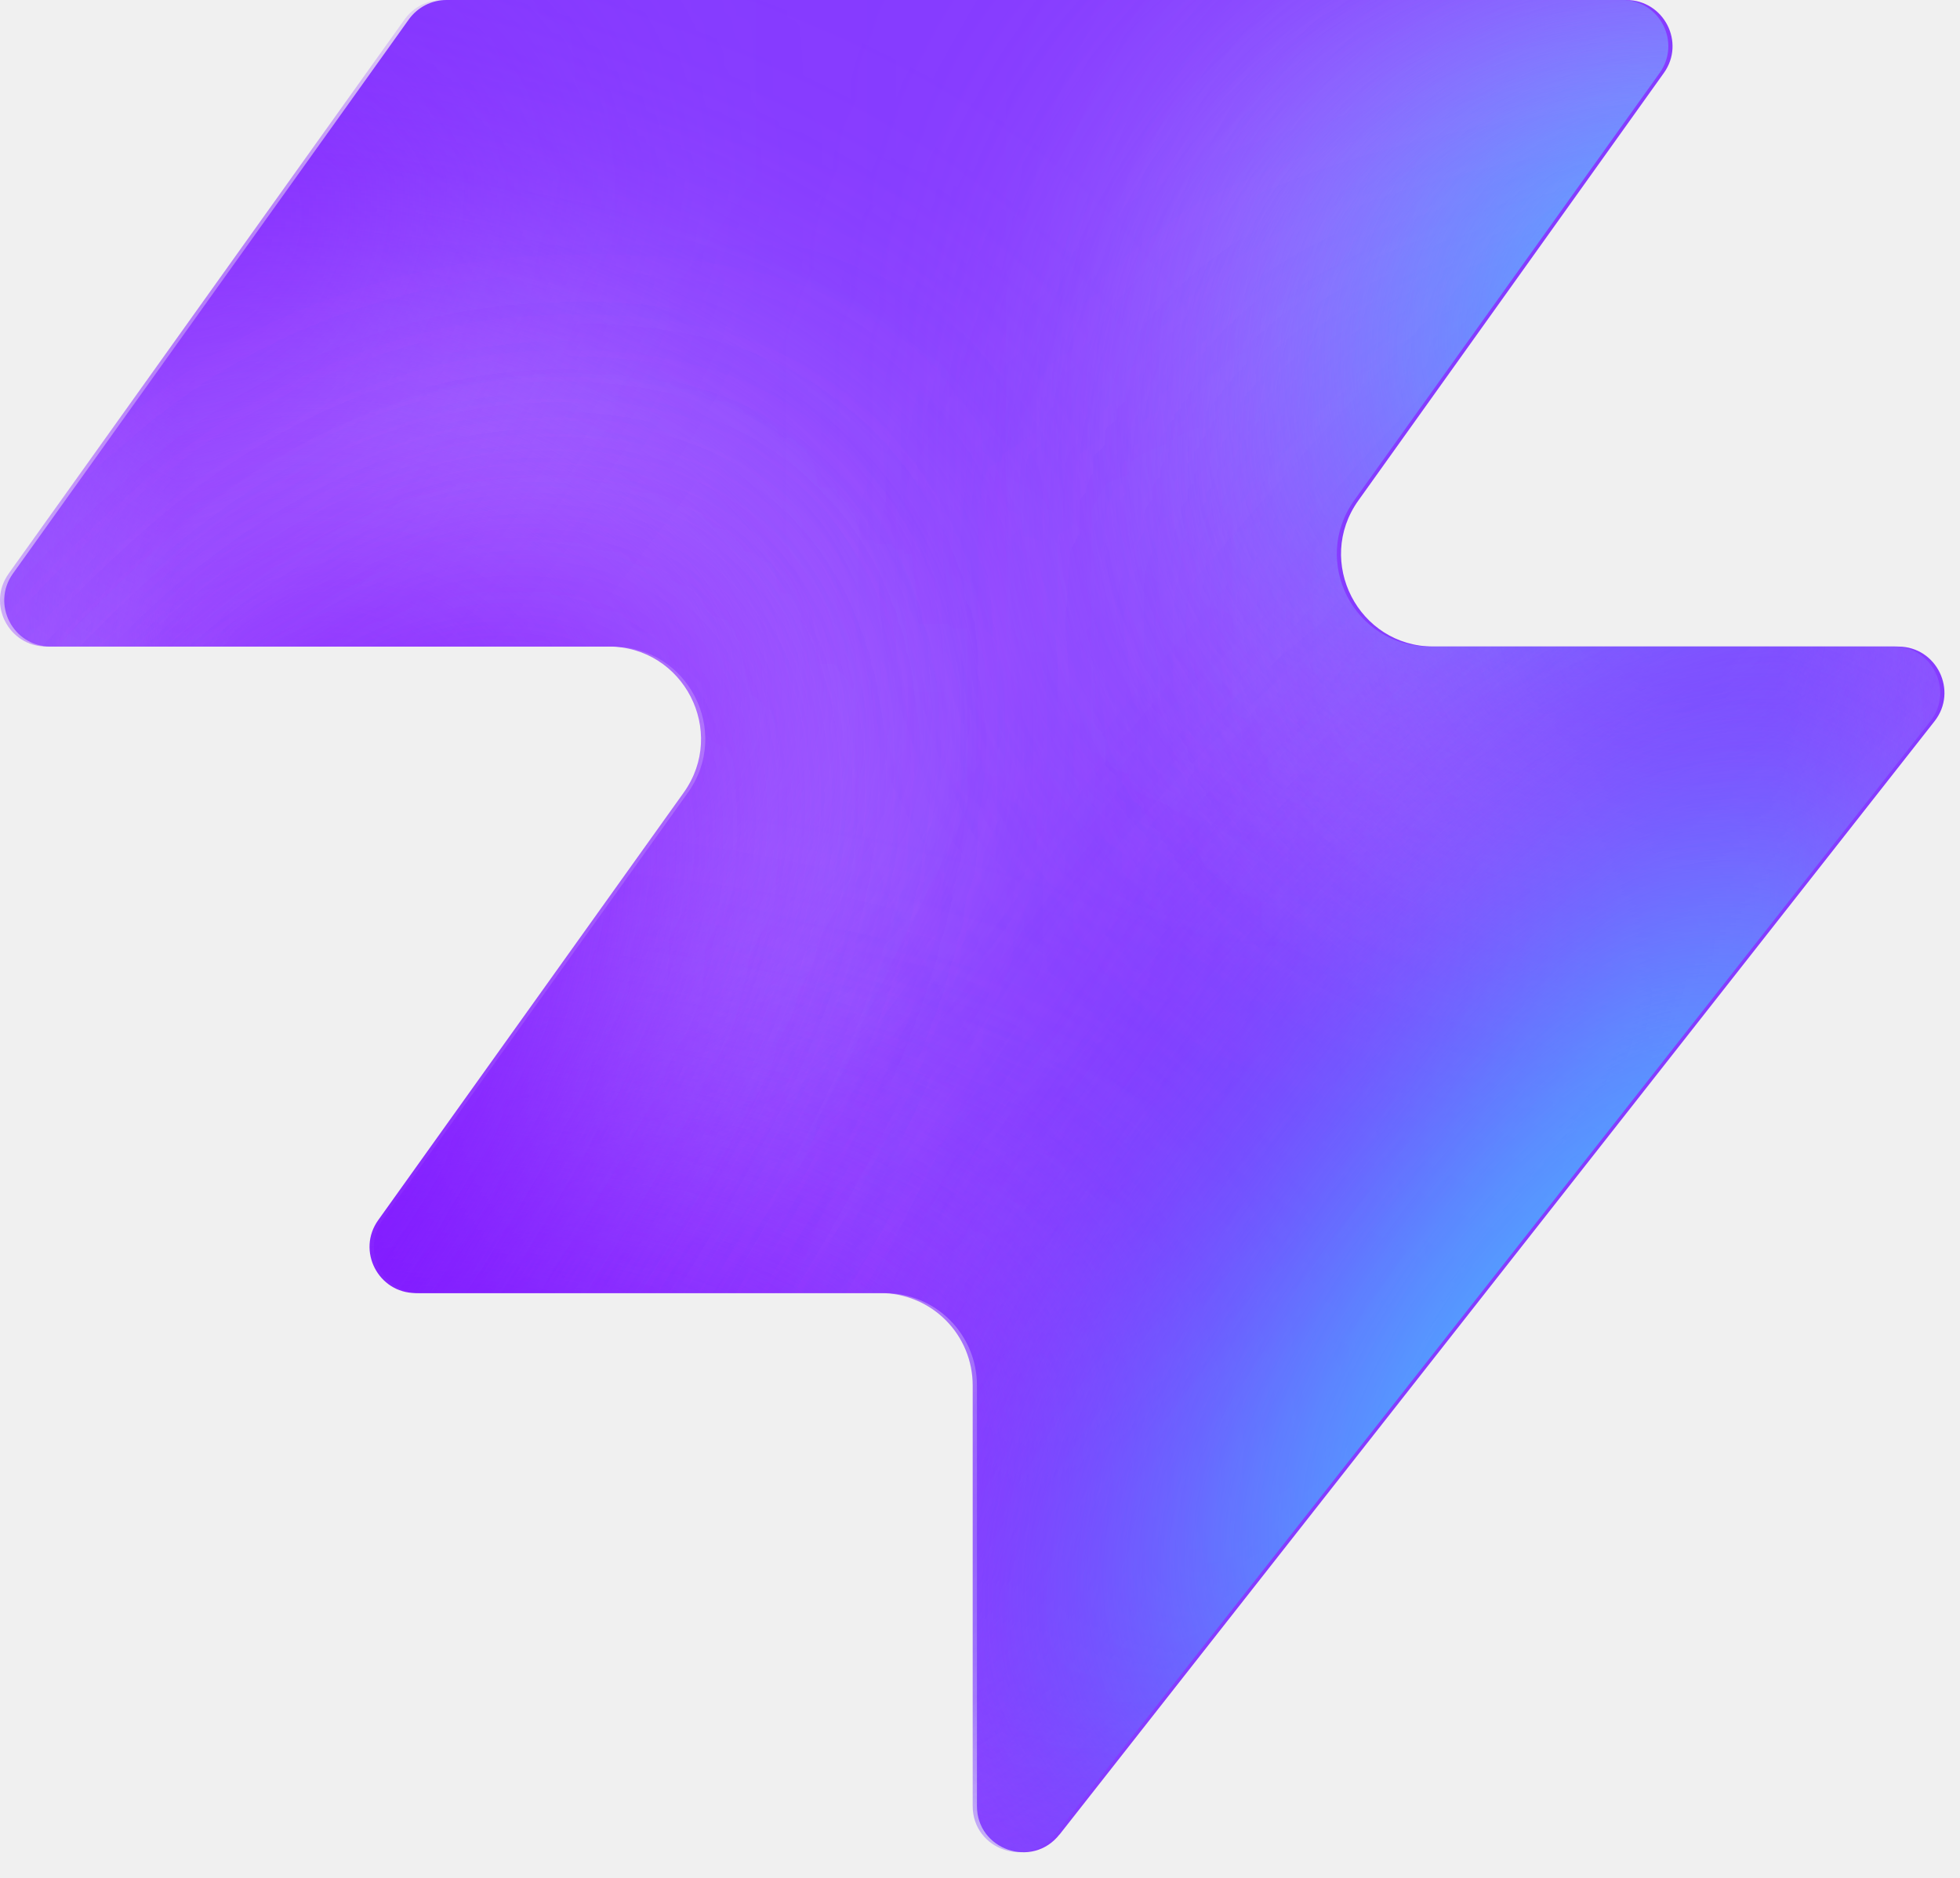
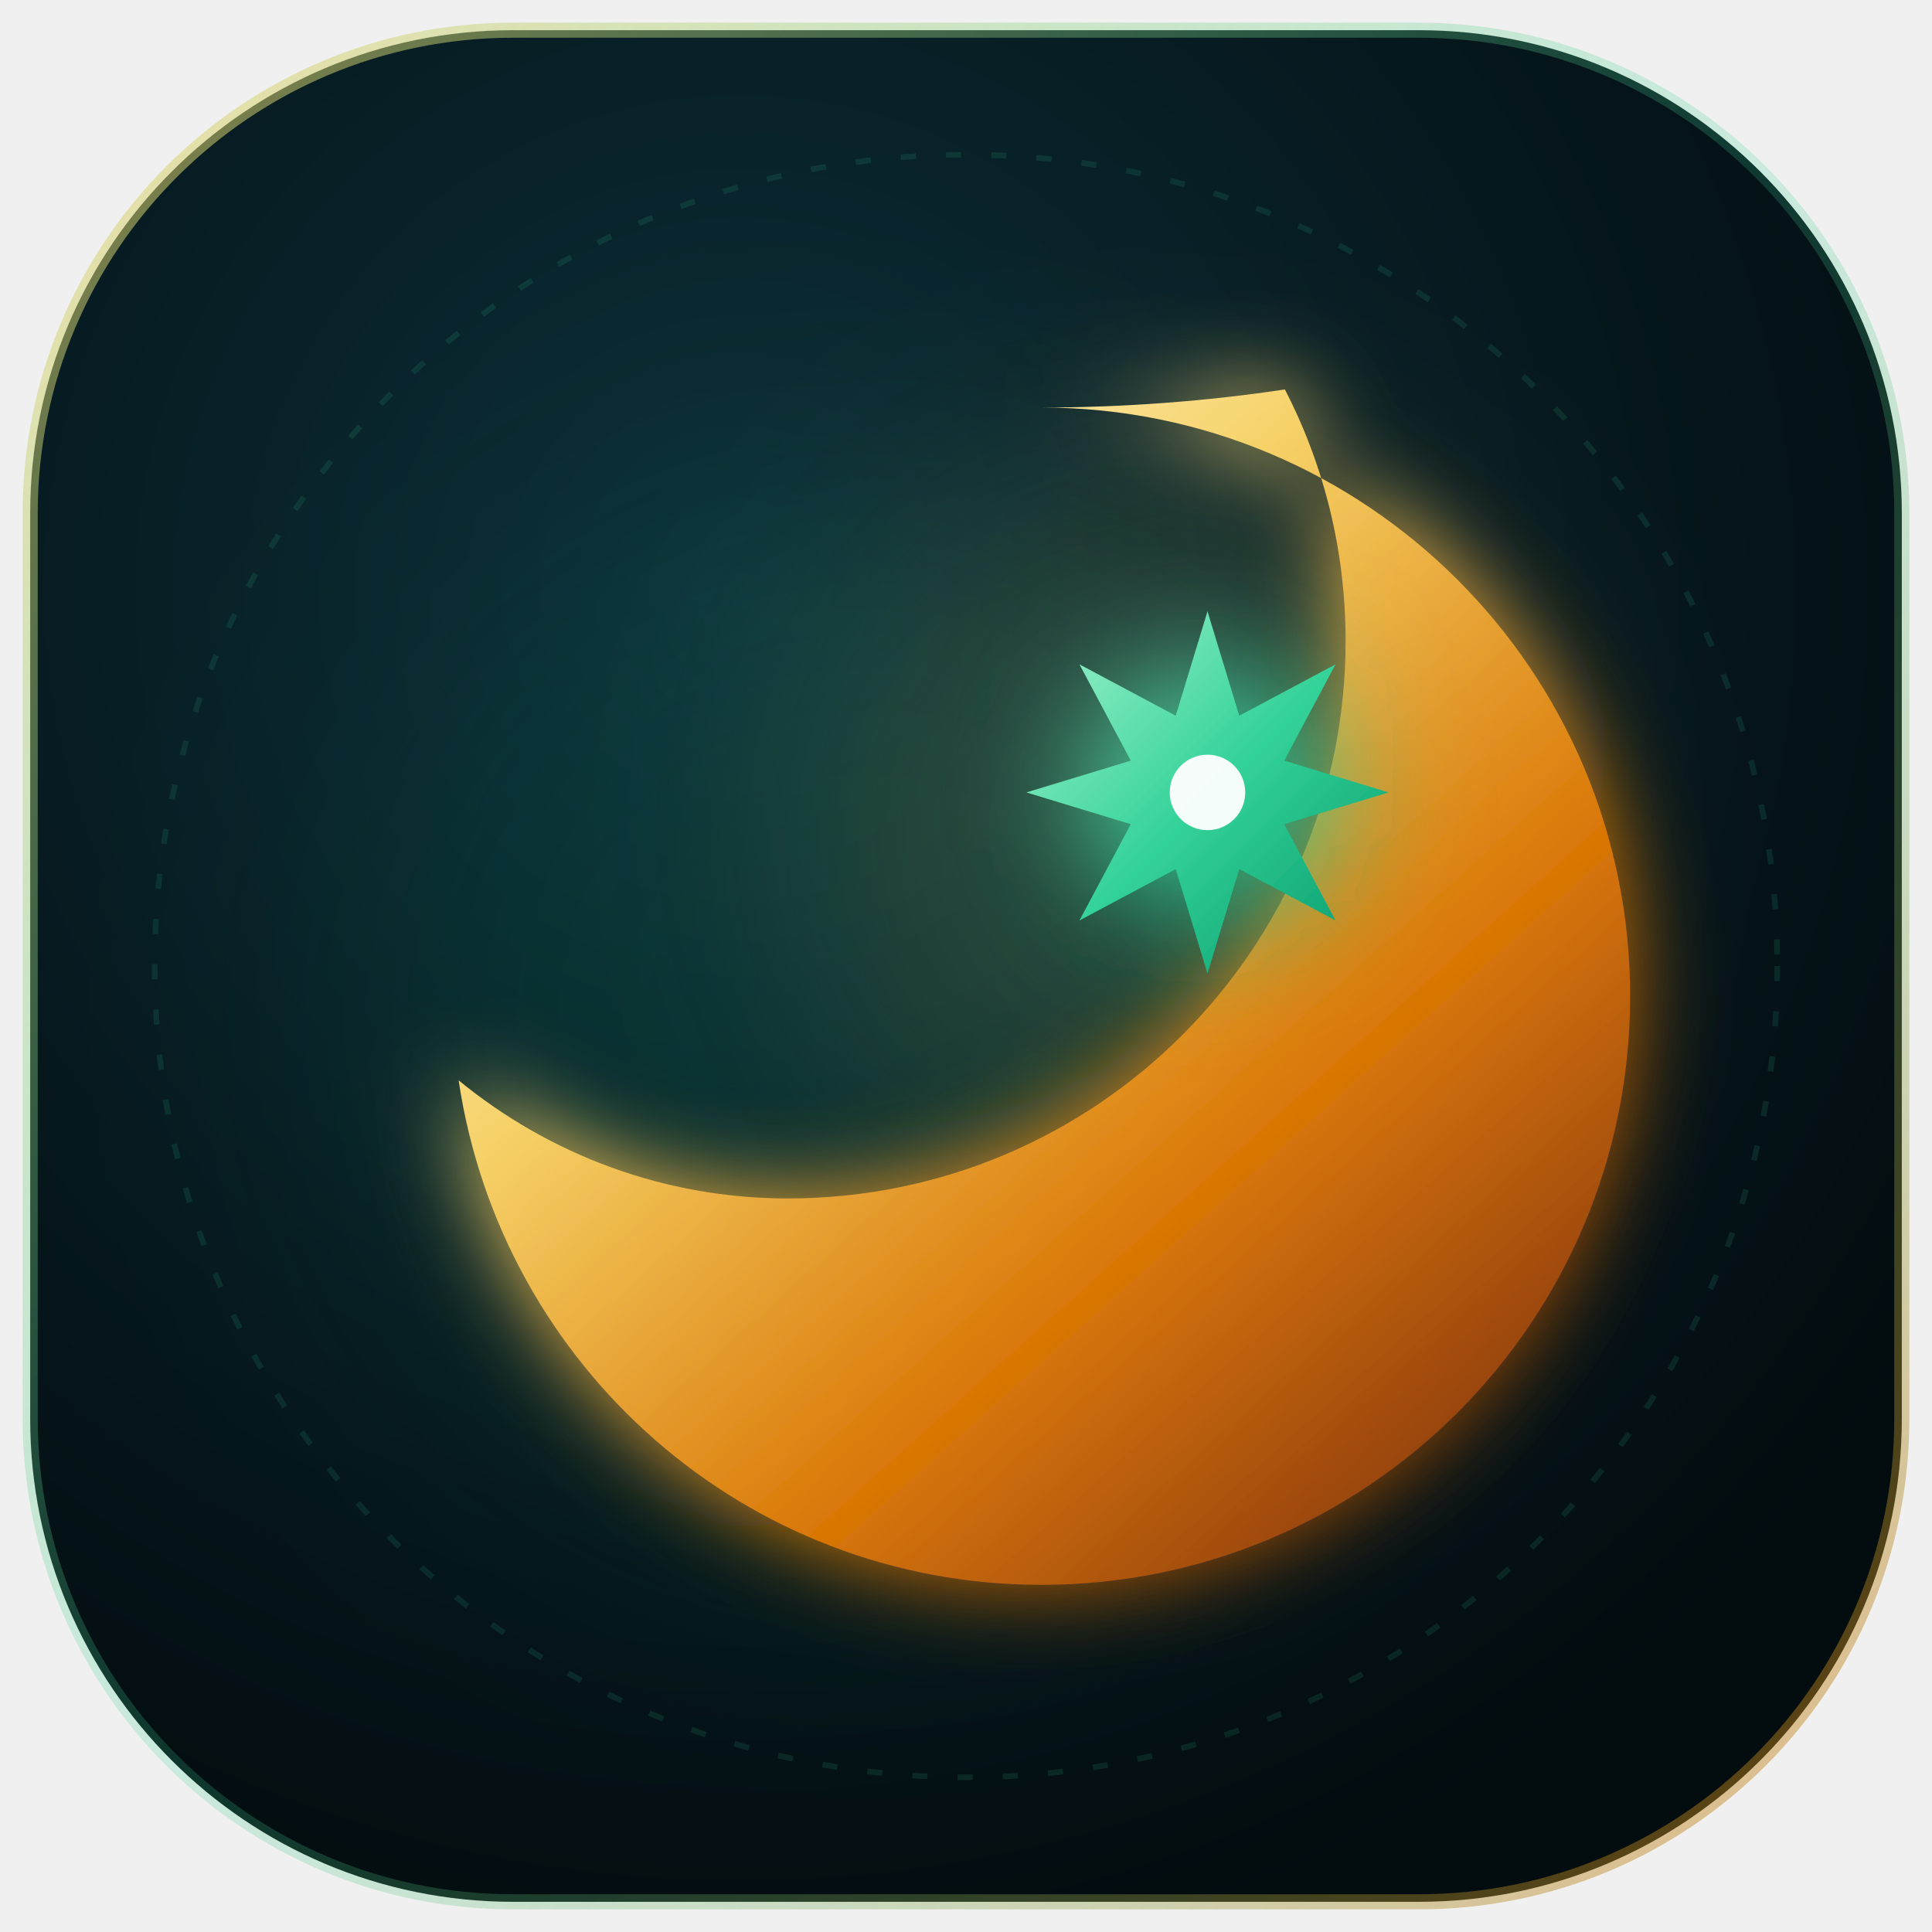
- <svg xmlns="http://www.w3.org/2000/svg" width="48" height="46" fill="none" viewBox="0 0 48 46">
-   <path fill="#863bff" d="M25.946 44.938c-.664.845-2.021.375-2.021-.698V33.937a2.26 2.26 0 0 0-2.262-2.262H10.287c-.92 0-1.456-1.04-.92-1.788l7.48-10.471c1.07-1.497 0-3.578-1.842-3.578H1.237c-.92 0-1.456-1.04-.92-1.788L10.013.474c.214-.297.556-.474.92-.474h28.894c.92 0 1.456 1.04.92 1.788l-7.48 10.471c-1.07 1.498 0 3.579 1.842 3.579h11.377c.943 0 1.473 1.088.89 1.83L25.947 44.94z" style="fill:#863bff;fill:color(display-p3 .525 .23 1);fill-opacity:1" />
-   <mask id="a" width="48" height="46" x="0" y="0" maskUnits="userSpaceOnUse" style="mask-type:alpha">
-     <path fill="#000" d="M25.842 44.938c-.664.844-2.021.375-2.021-.698V33.937a2.26 2.26 0 0 0-2.262-2.262H10.183c-.92 0-1.456-1.04-.92-1.788l7.48-10.471c1.07-1.498 0-3.579-1.842-3.579H1.133c-.92 0-1.456-1.04-.92-1.787L9.91.473c.214-.297.556-.474.92-.474h28.894c.92 0 1.456 1.04.92 1.788l-7.48 10.471c-1.07 1.498 0 3.578 1.842 3.578h11.377c.943 0 1.473 1.088.89 1.832L25.843 44.94z" style="fill:#000;fill-opacity:1" />
-   </mask>
-   <g mask="url(#a)">
-     <g filter="url(#b)">
-       <ellipse cx="5.508" cy="14.704" fill="#ede6ff" rx="5.508" ry="14.704" style="fill:#ede6ff;fill:color(display-p3 .927 .903 1);fill-opacity:1" transform="matrix(.00324 1 1 -.00324 -4.47 31.516)" />
-     </g>
-     <g filter="url(#c)">
-       <ellipse cx="10.399" cy="29.851" fill="#ede6ff" rx="10.399" ry="29.851" style="fill:#ede6ff;fill:color(display-p3 .927 .903 1);fill-opacity:1" transform="matrix(.00324 1 1 -.00324 -39.328 7.883)" />
-     </g>
-     <g filter="url(#d)">
-       <ellipse cx="5.508" cy="30.487" fill="#7e14ff" rx="5.508" ry="30.487" style="fill:#7e14ff;fill:color(display-p3 .492 .077 1);fill-opacity:1" transform="rotate(89.814 -25.913 -14.639)scale(1 -1)" />
-     </g>
-     <g filter="url(#e)">
-       <ellipse cx="5.508" cy="30.599" fill="#7e14ff" rx="5.508" ry="30.599" style="fill:#7e14ff;fill:color(display-p3 .492 .077 1);fill-opacity:1" transform="rotate(89.814 -32.644 -3.334)scale(1 -1)" />
-     </g>
-     <g filter="url(#f)">
-       <ellipse cx="5.508" cy="30.599" fill="#7e14ff" rx="5.508" ry="30.599" style="fill:#7e14ff;fill:color(display-p3 .492 .077 1);fill-opacity:1" transform="matrix(.00324 1 1 -.00324 -34.34 30.47)" />
-     </g>
-     <g filter="url(#g)">
-       <ellipse cx="14.072" cy="22.078" fill="#ede6ff" rx="14.072" ry="22.078" style="fill:#ede6ff;fill:color(display-p3 .927 .903 1);fill-opacity:1" transform="rotate(93.35 24.506 48.493)scale(-1 1)" />
-     </g>
-     <g filter="url(#h)">
-       <ellipse cx="3.47" cy="21.501" fill="#7e14ff" rx="3.47" ry="21.501" style="fill:#7e14ff;fill:color(display-p3 .492 .077 1);fill-opacity:1" transform="rotate(89.009 28.708 47.59)scale(-1 1)" />
-     </g>
-     <g filter="url(#i)">
-       <ellipse cx="3.47" cy="21.501" fill="#7e14ff" rx="3.47" ry="21.501" style="fill:#7e14ff;fill:color(display-p3 .492 .077 1);fill-opacity:1" transform="rotate(89.009 28.708 47.59)scale(-1 1)" />
-     </g>
-     <g filter="url(#j)">
-       <ellipse cx=".387" cy="8.972" fill="#7e14ff" rx="4.407" ry="29.108" style="fill:#7e14ff;fill:color(display-p3 .492 .077 1);fill-opacity:1" transform="rotate(39.51 .387 8.972)" />
-     </g>
-     <g filter="url(#k)">
-       <ellipse cx="47.523" cy="-6.092" fill="#7e14ff" rx="4.407" ry="29.108" style="fill:#7e14ff;fill:color(display-p3 .492 .077 1);fill-opacity:1" transform="rotate(37.892 47.523 -6.092)" />
-     </g>
-     <g filter="url(#l)">
-       <ellipse cx="41.412" cy="6.333" fill="#47bfff" rx="5.971" ry="9.665" style="fill:#47bfff;fill:color(display-p3 .28 .748 1);fill-opacity:1" transform="rotate(37.892 41.412 6.333)" />
-     </g>
-     <g filter="url(#m)">
-       <ellipse cx="-1.879" cy="38.332" fill="#7e14ff" rx="4.407" ry="29.108" style="fill:#7e14ff;fill:color(display-p3 .492 .077 1);fill-opacity:1" transform="rotate(37.892 -1.88 38.332)" />
-     </g>
-     <g filter="url(#n)">
-       <ellipse cx="-1.879" cy="38.332" fill="#7e14ff" rx="4.407" ry="29.108" style="fill:#7e14ff;fill:color(display-p3 .492 .077 1);fill-opacity:1" transform="rotate(37.892 -1.88 38.332)" />
-     </g>
-     <g filter="url(#o)">
-       <ellipse cx="35.651" cy="29.907" fill="#7e14ff" rx="4.407" ry="29.108" style="fill:#7e14ff;fill:color(display-p3 .492 .077 1);fill-opacity:1" transform="rotate(37.892 35.651 29.907)" />
-     </g>
-     <g filter="url(#p)">
-       <ellipse cx="38.418" cy="32.4" fill="#47bfff" rx="5.971" ry="15.297" style="fill:#47bfff;fill:color(display-p3 .28 .748 1);fill-opacity:1" transform="rotate(37.892 38.418 32.4)" />
-     </g>
-   </g>
+ <svg xmlns="http://www.w3.org/2000/svg" viewBox="0 0 512 512" width="512" height="512">
  <defs>
-     <filter id="b" width="60.045" height="41.654" x="-19.77" y="16.149" color-interpolation-filters="sRGB" filterUnits="userSpaceOnUse">
-       <feFlood flood-opacity="0" result="BackgroundImageFix" />
-       <feBlend in="SourceGraphic" in2="BackgroundImageFix" result="shape" />
-       <feGaussianBlur result="effect1_foregroundBlur_2002_17158" stdDeviation="7.659" />
+     <radialGradient id="bgGrad" cx="38%" cy="30%" r="75%">
+       <stop offset="0%" stop-color="#0c2f38" />
+       <stop offset="60%" stop-color="#06181e" />
+       <stop offset="100%" stop-color="#030c0f" />
+     </radialGradient>
+     <linearGradient id="goldCrescent" x1="15%" y1="10%" x2="85%" y2="90%">
+       <stop offset="0%" stop-color="#fff4cc" />
+       <stop offset="30%" stop-color="#f6d268" />
+       <stop offset="70%" stop-color="#d97706" />
+       <stop offset="100%" stop-color="#92400e" />
+     </linearGradient>
+     <linearGradient id="emeraldStar" x1="0%" y1="0%" x2="100%" y2="100%">
+       <stop offset="0%" stop-color="#a7f3d0" />
+       <stop offset="50%" stop-color="#34d399" />
+       <stop offset="100%" stop-color="#059669" />
+     </linearGradient>
+     <linearGradient id="borderGrad" x1="0%" y1="0%" x2="100%" y2="100%">
+       <stop offset="0%" stop-color="#f6d268" stop-opacity="0.6" />
+       <stop offset="50%" stop-color="#34d399" stop-opacity="0.2" />
+       <stop offset="100%" stop-color="#d97706" stop-opacity="0.5" />
+     </linearGradient>
+     <filter id="goldGlow" x="-20%" y="-20%" width="140%" height="140%">
+       <feGaussianBlur stdDeviation="12" result="blur" />
+       <feComposite in="SourceGraphic" in2="blur" operator="over" />
    </filter>
-     <filter id="c" width="90.34" height="51.437" x="-54.613" y="-7.533" color-interpolation-filters="sRGB" filterUnits="userSpaceOnUse">
-       <feFlood flood-opacity="0" result="BackgroundImageFix" />
-       <feBlend in="SourceGraphic" in2="BackgroundImageFix" result="shape" />
-       <feGaussianBlur result="effect1_foregroundBlur_2002_17158" stdDeviation="7.659" />
-     </filter>
-     <filter id="d" width="79.355" height="29.4" x="-49.64" y="2.03" color-interpolation-filters="sRGB" filterUnits="userSpaceOnUse">
-       <feFlood flood-opacity="0" result="BackgroundImageFix" />
-       <feBlend in="SourceGraphic" in2="BackgroundImageFix" result="shape" />
-       <feGaussianBlur result="effect1_foregroundBlur_2002_17158" stdDeviation="4.596" />
-     </filter>
-     <filter id="e" width="79.579" height="29.4" x="-45.045" y="20.029" color-interpolation-filters="sRGB" filterUnits="userSpaceOnUse">
-       <feFlood flood-opacity="0" result="BackgroundImageFix" />
-       <feBlend in="SourceGraphic" in2="BackgroundImageFix" result="shape" />
-       <feGaussianBlur result="effect1_foregroundBlur_2002_17158" stdDeviation="4.596" />
-     </filter>
-     <filter id="f" width="79.579" height="29.4" x="-43.513" y="21.178" color-interpolation-filters="sRGB" filterUnits="userSpaceOnUse">
-       <feFlood flood-opacity="0" result="BackgroundImageFix" />
-       <feBlend in="SourceGraphic" in2="BackgroundImageFix" result="shape" />
-       <feGaussianBlur result="effect1_foregroundBlur_2002_17158" stdDeviation="4.596" />
-     </filter>
-     <filter id="g" width="74.749" height="58.852" x="15.756" y="-17.901" color-interpolation-filters="sRGB" filterUnits="userSpaceOnUse">
-       <feFlood flood-opacity="0" result="BackgroundImageFix" />
-       <feBlend in="SourceGraphic" in2="BackgroundImageFix" result="shape" />
-       <feGaussianBlur result="effect1_foregroundBlur_2002_17158" stdDeviation="7.659" />
-     </filter>
-     <filter id="h" width="61.377" height="25.362" x="23.548" y="2.284" color-interpolation-filters="sRGB" filterUnits="userSpaceOnUse">
-       <feFlood flood-opacity="0" result="BackgroundImageFix" />
-       <feBlend in="SourceGraphic" in2="BackgroundImageFix" result="shape" />
-       <feGaussianBlur result="effect1_foregroundBlur_2002_17158" stdDeviation="4.596" />
-     </filter>
-     <filter id="i" width="61.377" height="25.362" x="23.548" y="2.284" color-interpolation-filters="sRGB" filterUnits="userSpaceOnUse">
-       <feFlood flood-opacity="0" result="BackgroundImageFix" />
-       <feBlend in="SourceGraphic" in2="BackgroundImageFix" result="shape" />
-       <feGaussianBlur result="effect1_foregroundBlur_2002_17158" stdDeviation="4.596" />
-     </filter>
-     <filter id="j" width="56.045" height="63.649" x="-27.636" y="-22.853" color-interpolation-filters="sRGB" filterUnits="userSpaceOnUse">
-       <feFlood flood-opacity="0" result="BackgroundImageFix" />
-       <feBlend in="SourceGraphic" in2="BackgroundImageFix" result="shape" />
-       <feGaussianBlur result="effect1_foregroundBlur_2002_17158" stdDeviation="4.596" />
-     </filter>
-     <filter id="k" width="54.814" height="64.646" x="20.116" y="-38.415" color-interpolation-filters="sRGB" filterUnits="userSpaceOnUse">
-       <feFlood flood-opacity="0" result="BackgroundImageFix" />
-       <feBlend in="SourceGraphic" in2="BackgroundImageFix" result="shape" />
-       <feGaussianBlur result="effect1_foregroundBlur_2002_17158" stdDeviation="4.596" />
-     </filter>
-     <filter id="l" width="33.541" height="35.313" x="24.641" y="-11.323" color-interpolation-filters="sRGB" filterUnits="userSpaceOnUse">
-       <feFlood flood-opacity="0" result="BackgroundImageFix" />
-       <feBlend in="SourceGraphic" in2="BackgroundImageFix" result="shape" />
-       <feGaussianBlur result="effect1_foregroundBlur_2002_17158" stdDeviation="4.596" />
-     </filter>
-     <filter id="m" width="54.814" height="64.646" x="-29.286" y="6.009" color-interpolation-filters="sRGB" filterUnits="userSpaceOnUse">
-       <feFlood flood-opacity="0" result="BackgroundImageFix" />
-       <feBlend in="SourceGraphic" in2="BackgroundImageFix" result="shape" />
-       <feGaussianBlur result="effect1_foregroundBlur_2002_17158" stdDeviation="4.596" />
-     </filter>
-     <filter id="n" width="54.814" height="64.646" x="-29.286" y="6.009" color-interpolation-filters="sRGB" filterUnits="userSpaceOnUse">
-       <feFlood flood-opacity="0" result="BackgroundImageFix" />
-       <feBlend in="SourceGraphic" in2="BackgroundImageFix" result="shape" />
-       <feGaussianBlur result="effect1_foregroundBlur_2002_17158" stdDeviation="4.596" />
-     </filter>
-     <filter id="o" width="54.814" height="64.646" x="8.244" y="-2.416" color-interpolation-filters="sRGB" filterUnits="userSpaceOnUse">
-       <feFlood flood-opacity="0" result="BackgroundImageFix" />
-       <feBlend in="SourceGraphic" in2="BackgroundImageFix" result="shape" />
-       <feGaussianBlur result="effect1_foregroundBlur_2002_17158" stdDeviation="4.596" />
-     </filter>
-     <filter id="p" width="39.409" height="43.623" x="18.713" y="10.588" color-interpolation-filters="sRGB" filterUnits="userSpaceOnUse">
-       <feFlood flood-opacity="0" result="BackgroundImageFix" />
-       <feBlend in="SourceGraphic" in2="BackgroundImageFix" result="shape" />
-       <feGaussianBlur result="effect1_foregroundBlur_2002_17158" stdDeviation="4.596" />
+     <filter id="emeraldGlow" x="-30%" y="-30%" width="160%" height="160%">
+       <feGaussianBlur stdDeviation="16" result="blur" />
+       <feComposite in="SourceGraphic" in2="blur" operator="over" />
    </filter>
  </defs>
+   <rect x="8" y="8" width="496" height="496" rx="128" fill="url(#bgGrad)" stroke="url(#borderGrad)" stroke-width="4" />
+   <circle cx="230" cy="270" r="140" fill="#10b981" opacity="0.1" filter="blur(40px)" />
+   <circle cx="310" cy="220" r="100" fill="#f6d268" opacity="0.12" filter="blur(30px)" />
+   <circle cx="256" cy="256" r="215" fill="none" stroke="rgba(52, 211, 153, 0.12)" stroke-width="1.5" stroke-dasharray="4 8" />
+   <path d="M 276,108 C 362.156,108 432,177.844 432,264 C 432,350.156 362.156,420 276,420 C 197.67,420 132.88,362.24 121.54,286.3 C 145.42,305.86 175.76,317.6 208.8,317.6 C 290.42,317.6 356.6,251.42 356.6,169.8 C 356.6,145.8 350.8,123.1 340.5,103.2 C 320.1,106.3 297.8,108 276,108 Z" fill="url(#goldCrescent)" filter="url(#goldGlow)" />
+   <polygon points="320.00,162.00 328.42,189.67 353.94,176.06 340.33,201.58 368.00,210.00 340.33,218.42 353.94,243.94 328.42,230.33 320.00,258.00 311.58,230.33 286.06,243.94 299.67,218.42 272.00,210.00 299.67,201.58 286.06,176.06 311.58,189.67" fill="url(#emeraldStar)" filter="url(#emeraldGlow)" />
+   <circle cx="320" cy="210" r="10" fill="#fff" opacity="0.95" />
</svg>
